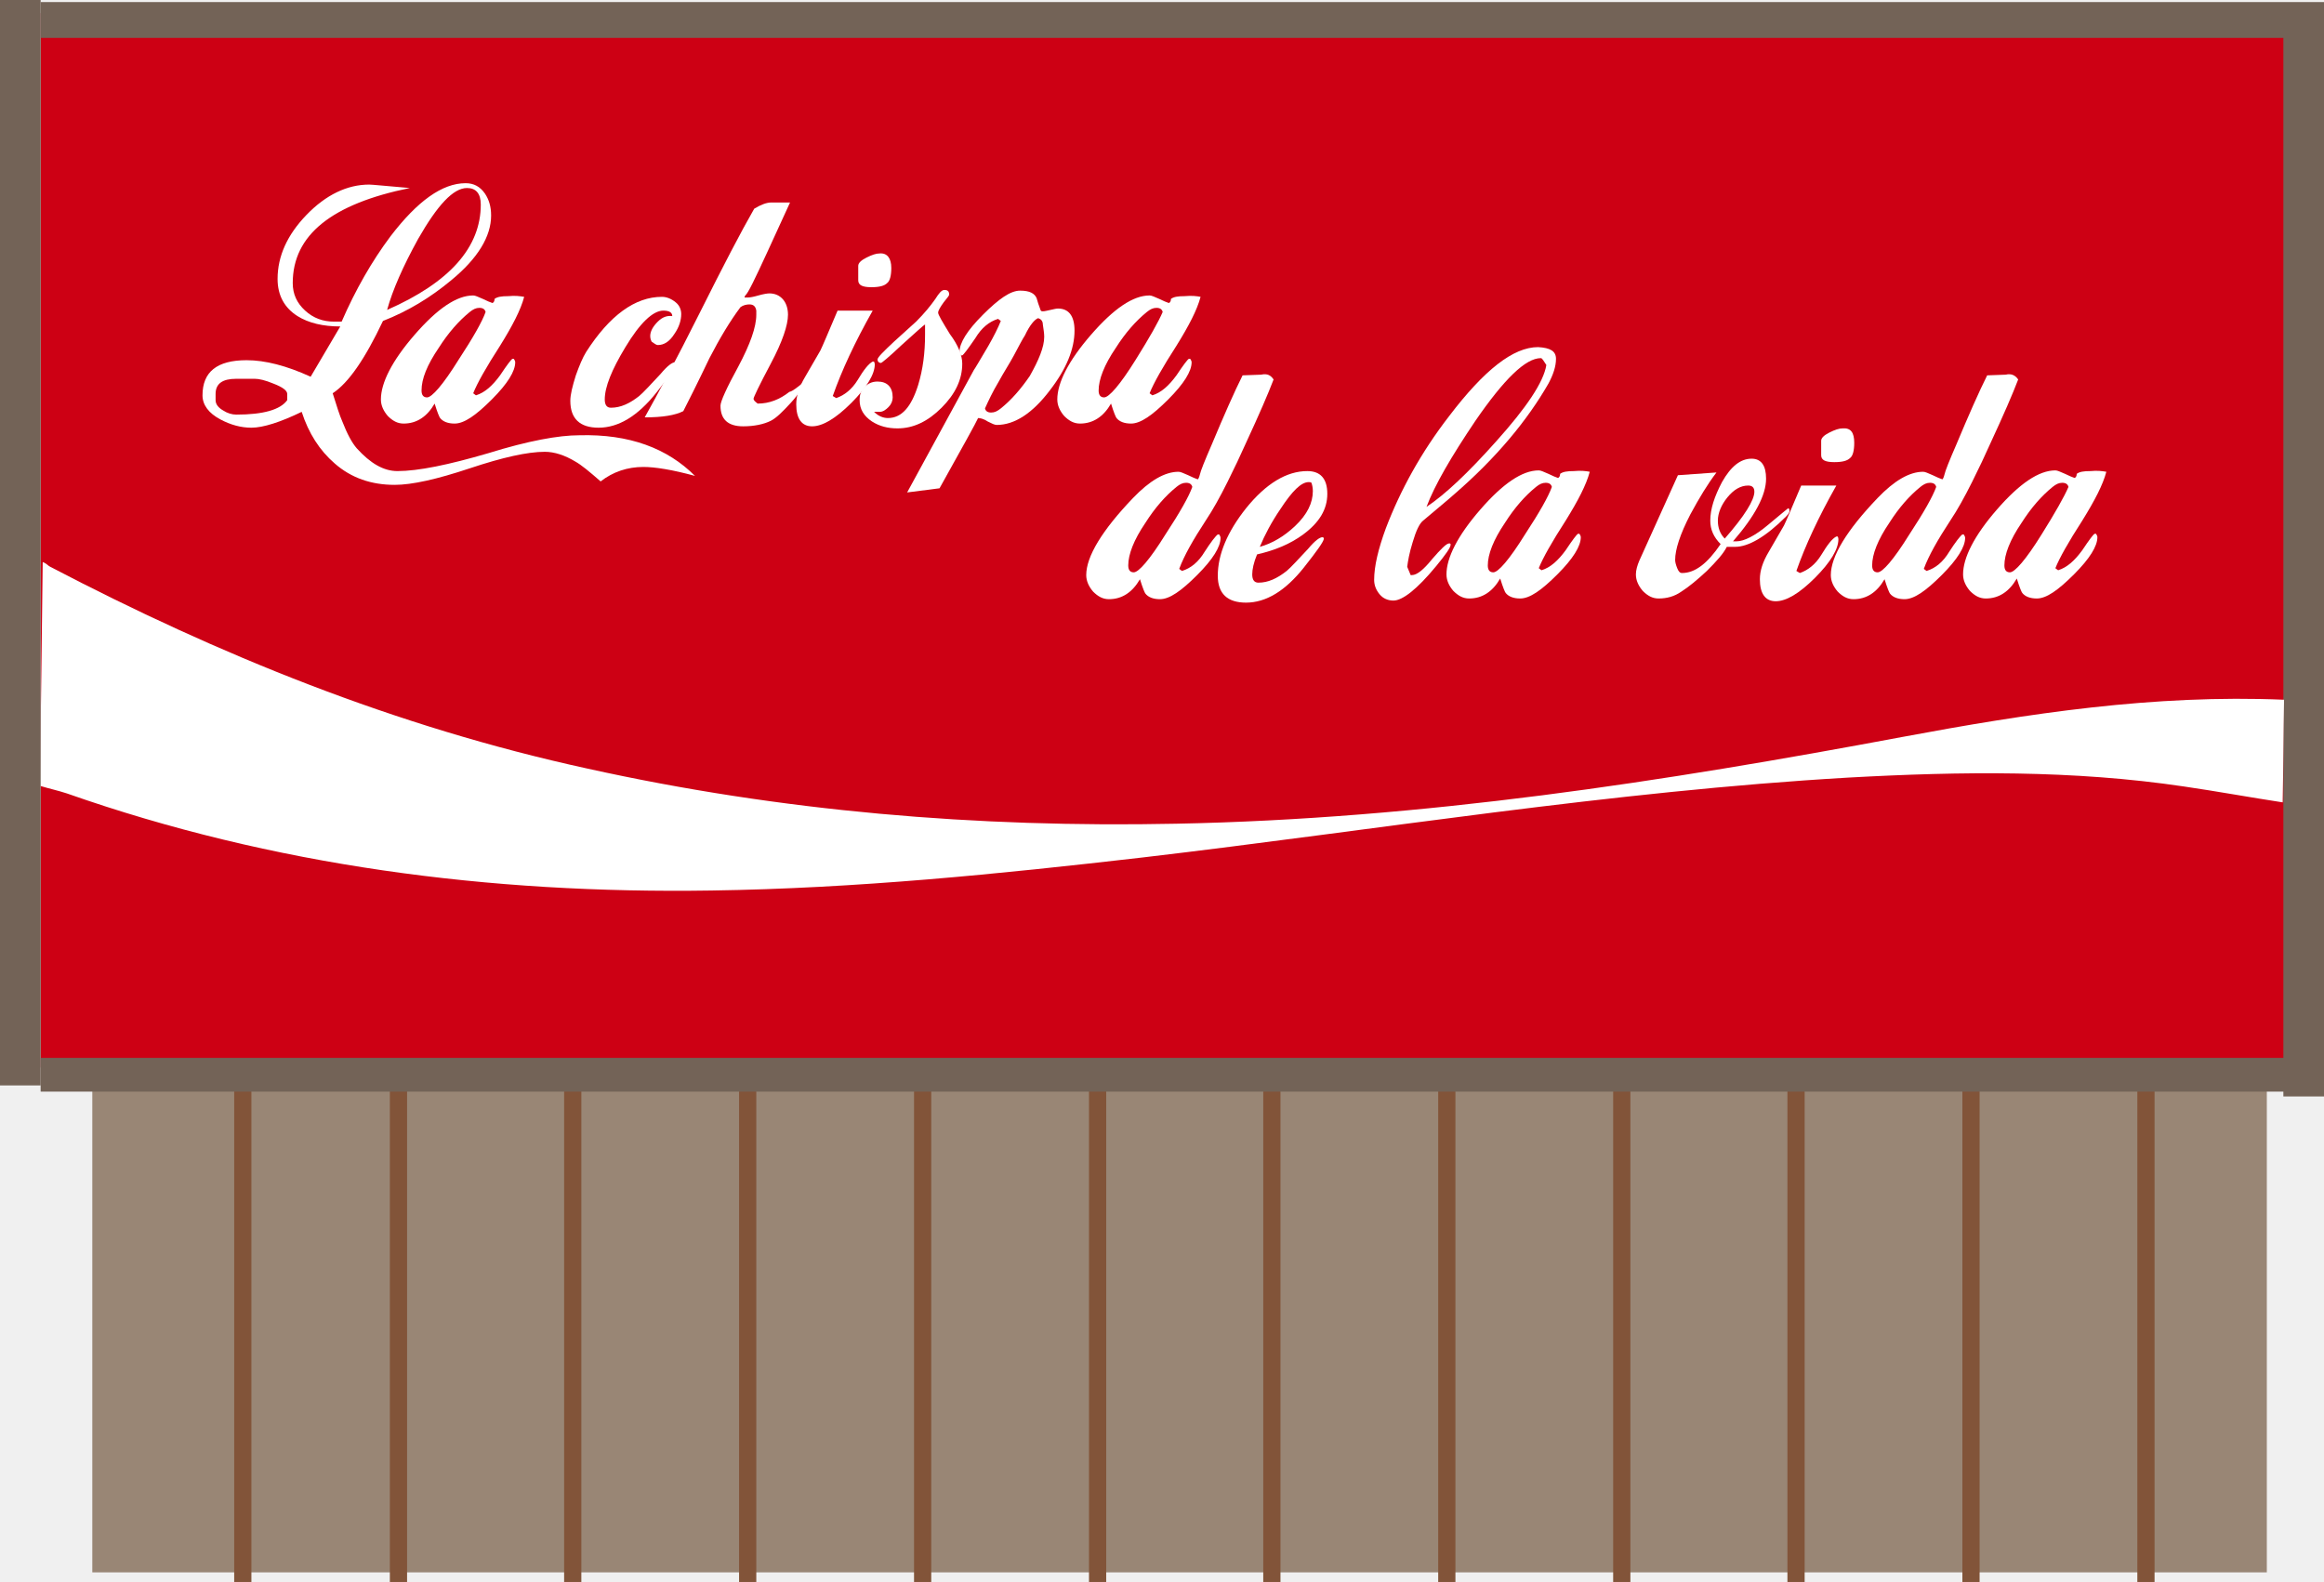
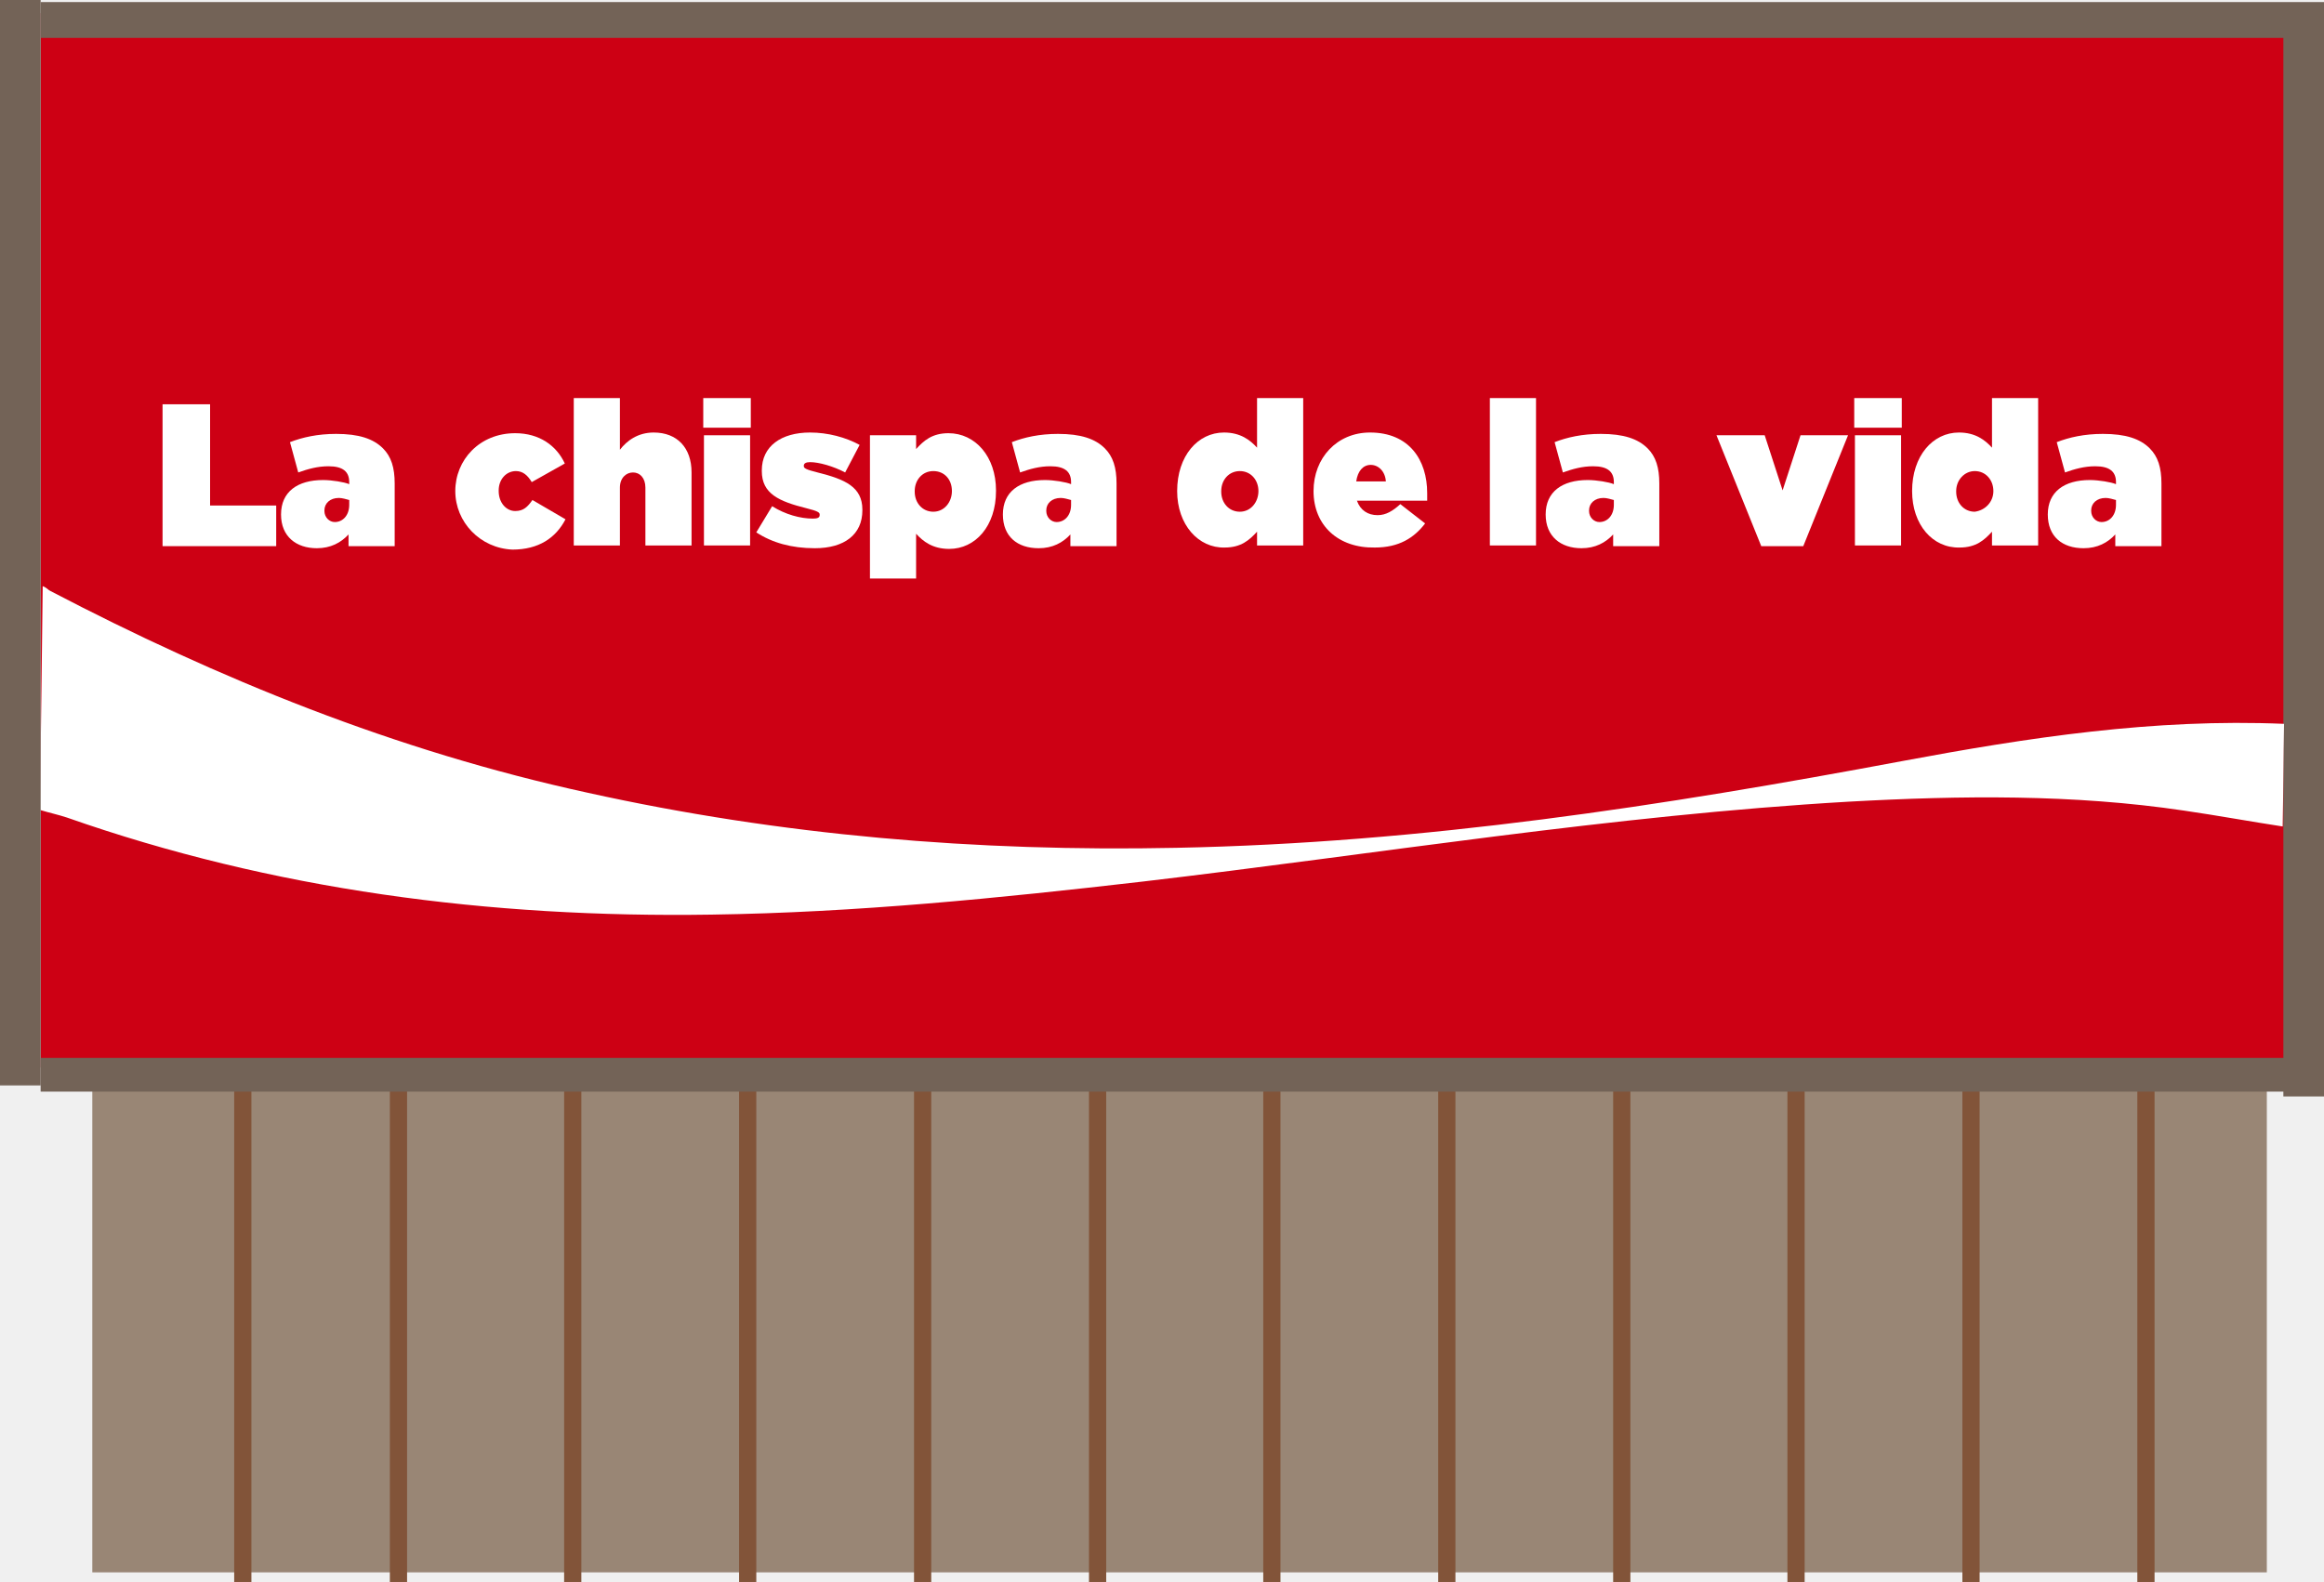
- <svg xmlns="http://www.w3.org/2000/svg" version="1.1" id="Layer_1" x="0px" y="0px" viewBox="0 0 337.4 229.6" enable-background="new 0 0 337.4 229.6" xml:space="preserve">
-   <rect x="13.4" y="73.2" fill="#998675" width="315.7" height="155.1" />
-   <rect x="56.6" y="62.6" fill="#825439" width="2.5" height="167.1" />
-   <rect x="34" y="62.6" fill="#825439" width="2.5" height="167.1" />
-   <rect x="81.9" y="62.6" fill="#825439" width="2.5" height="167.1" />
-   <rect x="107.3" y="62.6" fill="#825439" width="2.5" height="167.1" />
-   <rect x="132.7" y="62.6" fill="#825439" width="2.5" height="167.1" />
-   <rect x="158.1" y="62.6" fill="#825439" width="2.5" height="167.1" />
-   <rect x="183.4" y="62.6" fill="#825439" width="2.5" height="167.1" />
-   <rect x="208.8" y="62.6" fill="#825439" width="2.5" height="167.1" />
-   <rect x="234.2" y="62.6" fill="#825439" width="2.5" height="167.1" />
-   <rect x="259.5" y="62.6" fill="#825439" width="2.5" height="167.1" />
-   <rect x="284.9" y="62.6" fill="#825439" width="2.5" height="167.1" />
-   <rect x="310.3" y="62.6" fill="#825439" width="2.5" height="167.1" />
-   <rect x="5.9" y="1.9" fill="#CD0014" width="331.5" height="153.1" />
-   <rect x="5.9" y="153.6" fill="#736357" width="331.5" height="4.9" />
-   <rect x="5.9" y="0.3" fill="#736357" width="331.5" height="5.2" />
-   <rect x="331.5" y="1.6" fill="#736357" width="5.9" height="157.6" />
+ <svg xmlns="http://www.w3.org/2000/svg" version="1.1" id="Layer_1" x="0px" y="0px" viewBox="-310 166.4 337.4 229.6" style="enable-background:new -310 166.4 337.4 229.6;" xml:space="preserve">
+   <style type="text/css">
+ 	.st0{fill:#998675;}
+ 	.st1{fill:#825439;}
+ 	.st2{fill:#CD0014;}
+ 	.st3{fill:#736357;}
+ 	.st4{fill:#FFFFFF;}
+ </style>
+   <rect x="-296.6" y="239.6" class="st0" width="315.7" height="155.1" />
+   <rect x="-253.4" y="229" class="st1" width="2.5" height="167.1" />
+   <rect x="-276" y="229" class="st1" width="2.5" height="167.1" />
+   <rect x="-228.1" y="229" class="st1" width="2.5" height="167.1" />
+   <rect x="-202.7" y="229" class="st1" width="2.5" height="167.1" />
+   <rect x="-177.3" y="229" class="st1" width="2.5" height="167.1" />
+   <rect x="-151.9" y="229" class="st1" width="2.5" height="167.1" />
+   <rect x="-126.6" y="229" class="st1" width="2.5" height="167.1" />
+   <rect x="-101.2" y="229" class="st1" width="2.5" height="167.1" />
+   <rect x="-75.8" y="229" class="st1" width="2.5" height="167.1" />
+   <rect x="-50.5" y="229" class="st1" width="2.5" height="167.1" />
+   <rect x="-25.1" y="229" class="st1" width="2.5" height="167.1" />
+   <rect x="0.3" y="229" class="st1" width="2.5" height="167.1" />
+   <rect x="-304.1" y="168.3" class="st2" width="331.5" height="153.1" />
+   <rect x="-304.1" y="320" class="st3" width="331.5" height="4.9" />
+   <rect x="-304.1" y="166.7" class="st3" width="331.5" height="5.2" />
+   <rect x="21.5" y="168" class="st3" width="5.9" height="157.6" />
  <g>
-     <path fill="#FFFFFF" d="M276.2,107c-34.7,6.5-69.6,11.9-105.4,12.6c-29,0.6-57.5-1.8-85.5-8c-28-6.1-53.7-16.6-78-29.3   c-0.4-0.2-0.4-0.4-1.1-0.7l-0.4,32.5c1.3,0.4,2.7,0.7,3.9,1.1c29.9,10.5,61.3,14.6,93.6,14.1c21-0.3,41.8-2.4,62.6-4.8   c34.1-4,68-9.6,102.5-11.6c16.3-0.9,32.6-1.1,48.7,1.3c4.8,0.7,9.7,1.6,14.3,2.3c0.1-5,0.1-10,0.2-14.9   C312.7,100.8,294.4,103.6,276.2,107z" />
+     <path class="st4" d="M-33.8,276.9c-34.7,6.5-69.6,11.9-105.4,12.6c-29,0.6-57.5-1.8-85.5-8c-28-6.1-53.7-16.6-78-29.3   c-0.4-0.2-0.4-0.4-1.1-0.7l-0.4,32.5c1.3,0.4,2.7,0.7,3.9,1.1c29.9,10.5,61.3,14.6,93.6,14.1c21-0.3,41.8-2.4,62.6-4.8   c34.1-4,68-9.6,102.5-11.6c16.3-0.9,32.6-1.1,48.7,1.3c4.8,0.7,9.7,1.6,14.3,2.3c0.1-5,0.1-10,0.2-14.9   C2.7,270.7-15.6,273.5-33.8,276.9z" />
  </g>
+   <rect x="-310" y="166.4" class="st3" width="5.9" height="157.6" />
  <g>
-     <path fill="#FFFFFF" d="M100.9,69.1c-3.3-0.9-5.8-1.3-7.5-1.3c-2.3,0-4.4,0.7-6.2,2.1c-1.6-1.4-2.8-2.4-3.7-2.9   c-1.5-0.9-3-1.4-4.4-1.4c-2.5,0-6.1,0.8-10.9,2.4c-4.8,1.6-8.4,2.4-10.9,2.4c-3.4,0-6.3-1-8.7-3.1c-2.2-1.9-3.8-4.4-4.8-7.5   c-3.1,1.5-5.6,2.3-7.3,2.3c-1.5,0-3-0.4-4.5-1.2c-1.7-0.9-2.6-2.1-2.6-3.5c0-3.4,2.1-5.1,6.4-5.1c2.7,0,5.8,0.8,9.3,2.4l4.3-7.3   c-2.5,0-4.6-0.5-6.2-1.5c-1.9-1.2-2.9-3-2.9-5.4c0-3.3,1.4-6.4,4.2-9.3c2.8-2.9,5.9-4.4,9.1-4.4c0.4,0,2.4,0.2,5.9,0.5   c-11.3,2.3-17,6.8-17,13.8c0,1.6,0.6,2.9,1.8,4c1.2,1.1,2.6,1.6,4.2,1.6c0.2,0,0.6,0,1.1,0c2-4.6,4.4-8.8,7.1-12.4   c3.9-5.1,7.5-7.7,10.9-7.7c1.2,0,2.1,0.5,2.8,1.5c0.6,0.9,0.9,1.9,0.9,3.2c0,3-1.9,6.2-5.8,9.4c-3,2.5-6.3,4.5-9.9,5.9   c-2.6,5.5-5,9-7.3,10.5c0.6,1.9,1,3.2,1.4,4.1c0.7,1.8,1.4,3.1,2.1,3.9c2,2.2,3.9,3.3,5.9,3.3c3,0,7.4-0.9,13.2-2.6   c5.8-1.8,10.2-2.6,13.2-2.6C91.4,63,96.9,65.1,100.9,69.1z M41.7,58.1v-0.9c0-0.5-0.7-1-2-1.5C38.5,55.2,37.6,55,37,55h-2.7   c-2,0-3,0.7-3,2.2v0.9c0,0.6,0.4,1.1,1.1,1.5c0.6,0.4,1.3,0.6,1.9,0.6C38.2,60.2,40.7,59.5,41.7,58.1z M69.8,29.7   c0-1.6-0.7-2.4-2-2.4c-2,0-4.3,2.5-7.1,7.4c-2.2,4-3.7,7.4-4.5,10.3C65.3,41,69.8,35.9,69.8,29.7z" />
-     <path fill="#FFFFFF" d="M76.1,43.1c-0.5,1.9-1.7,4.2-3.5,7.1c-2,3.1-3.3,5.4-3.9,6.9l0.4,0.3c1.3-0.4,2.4-1.4,3.5-2.9   c1-1.5,1.6-2.3,1.8-2.4h0.2c0.1,0.2,0.2,0.3,0.2,0.5c0,1.3-1.1,3.1-3.4,5.4c-2.3,2.3-4,3.5-5.4,3.5c-1,0-1.7-0.3-2.1-0.8   c-0.1-0.1-0.4-0.8-0.8-2.1c-1.1,1.9-2.6,2.9-4.5,2.9c-0.9,0-1.6-0.4-2.3-1.1c-0.6-0.7-1-1.5-1-2.4c0-2.4,1.6-5.6,4.9-9.4   c3.3-3.8,6.1-5.7,8.5-5.7c0.3,0,0.7,0.2,1.4,0.5c0.6,0.3,1.1,0.5,1.4,0.6c0.2-0.1,0.3-0.3,0.3-0.6c0.4-0.3,1-0.4,2-0.4   C74.8,42.9,75.5,43,76.1,43.1z M70.5,45.3c-0.1-0.4-0.4-0.6-0.9-0.6c-0.5,0-0.9,0.2-1.4,0.6v0c-1.6,1.3-3.1,3-4.5,5.2   C62,53,61.2,55,61.2,56.7c0,0.7,0.3,1,0.8,1c0.7,0,2.3-1.8,4.6-5.5C68.7,49,70,46.7,70.5,45.3z" />
-     <path fill="#FFFFFF" d="M98.9,45.6c0,0.9-0.3,1.9-1,2.9c-0.7,1.1-1.5,1.6-2.4,1.6c-0.2,0-0.5-0.2-0.9-0.5c-0.2-0.4-0.2-0.7-0.2-0.8   c0-0.7,0.4-1.4,1.1-2.1c0.7-0.7,1.4-0.9,2.1-0.8c0-0.5-0.4-0.8-1.3-0.8c-1.5,0-3.4,1.8-5.5,5.3c-2,3.3-3,5.8-3,7.6   c0,0.8,0.3,1.2,0.9,1.2c1.4,0,2.7-0.6,4.1-1.7c0.6-0.5,1.6-1.6,3.1-3.2c1-1.2,1.7-1.7,2.1-1.7c0.1,0,0.2,0.1,0.2,0.2   c0,0.4-1,1.8-2.9,4.2c-2.7,3.4-5.5,5.1-8.4,5.1c-2.7,0-4.1-1.3-4.1-3.9c0-0.9,0.3-2.1,0.8-3.7c0.5-1.4,1-2.6,1.5-3.4   c3.4-5.3,7.1-8,11-8c0.7,0,1.4,0.3,2,0.8C98.6,44.3,98.9,44.9,98.9,45.6z" />
-     <path fill="#FFFFFF" d="M116.8,55.4c-0.2,0.7-0.8,1.8-2,3.1c-1.2,1.3-2.1,2.2-2.9,2.6c-1,0.5-2.4,0.8-4,0.8c-2.2,0-3.3-1-3.3-3   c0-0.6,0.9-2.6,2.6-5.7c1.7-3.2,2.6-5.7,2.6-7.5v-0.6l0,0c-0.1-0.6-0.4-0.9-1-0.9c-0.4,0-0.9,0.1-1.3,0.4c-1.5,2-3,4.5-4.5,7.4   c-0.4,0.8-1.6,3.4-3.8,7.7c-1.2,0.6-3,0.9-5.6,0.9c1.9-3.4,4.6-8.4,8-15.2c3.4-6.8,6-11.8,7.9-15.1c1-0.6,1.8-0.9,2.5-0.9   c0.1,0,1,0,2.7,0l-3.3,7.2c-1.8,3.9-2.8,6-3.2,6.3l-0.1,0.2l0,0.1h0.4c0.4,0,0.9-0.1,1.6-0.3c0.7-0.2,1.3-0.3,1.6-0.3   c0.8,0,1.5,0.3,2,0.9c0.5,0.6,0.7,1.4,0.7,2.2c0,1.5-0.8,3.9-2.5,7.1c-1.7,3.2-2.5,4.9-2.5,5.1c0,0.2,0.2,0.4,0.6,0.7   c1.7,0,3.2-0.6,4.6-1.7C115.1,56.8,115.8,56.2,116.8,55.4L116.8,55.4z" />
-     <path fill="#FFFFFF" d="M127,52.9c0,1.4-1.1,3.3-3.4,5.6c-2.3,2.3-4.2,3.4-5.7,3.4c-1.5,0-2.3-1.1-2.3-3.2c0-1.2,0.4-2.5,1.3-4   l2.2-3.8c0.3-0.6,1.1-2.5,2.5-5.8h5.1c-2.6,4.6-4.5,8.7-5.8,12.4l0.5,0.3c1.2-0.4,2.3-1.3,3.1-2.6c0.9-1.5,1.6-2.4,2.2-2.7h0.2   C126.9,52.6,127,52.7,127,52.9z M129.4,38.9c0,1.1-0.2,1.9-0.6,2.2c-0.4,0.4-1.1,0.6-2.3,0.6c-1.3,0-1.9-0.3-1.9-1v-2.1   c0-0.4,0.4-0.8,1.2-1.2c0.8-0.4,1.4-0.6,1.9-0.6C128.8,36.7,129.4,37.5,129.4,38.9z" />
-     <path fill="#FFFFFF" d="M139.7,52.8c0,2.3-1,4.4-3,6.4c-2,2-4.1,3-6.4,3c-1.4,0-2.6-0.3-3.7-1c-1.2-0.8-1.8-1.8-1.8-3.1   c0-0.8,0.2-1.4,0.7-1.9c0.5-0.5,1.1-0.8,1.9-0.8c1.4,0,2.2,0.8,2.2,2.3c0,0.5-0.2,1-0.6,1.4c-0.4,0.4-0.8,0.7-1.3,0.7   c-0.3,0-0.6,0-0.8,0c0.6,0.6,1.3,0.9,2,0.9c2,0,3.4-1.6,4.4-4.8c0.7-2.3,1-4.7,1-7.3v-1.5c-0.3,0.2-1.4,1.2-3.4,3   c-1.9,1.8-2.9,2.6-3,2.6c-0.3,0-0.5-0.2-0.5-0.5c0-0.3,0.8-1.1,2.4-2.6c1.1-1,2.1-1.9,3.2-2.9c1.2-1.2,2.1-2.3,2.8-3.3   c0.5-0.8,0.9-1.3,1.3-1.3c0.5,0,0.7,0.2,0.7,0.7c0,0.1-0.3,0.5-0.8,1.1c-0.5,0.7-0.8,1.2-0.8,1.5c0,0.3,0.6,1.3,1.7,3.1   C139.1,50.1,139.7,51.6,139.7,52.8z" />
-     <path fill="#FFFFFF" d="M156,48c0,2.7-1.2,5.6-3.6,8.7c-2.5,3.3-5.1,5-7.7,5c-0.3,0-0.7-0.2-1.3-0.5c-0.6-0.4-1.1-0.5-1.4-0.5   c-0.2,0.4-0.7,1.4-1.6,3l-4,7.2l-4.7,0.6l9.7-17.8c0.1-0.1,0.8-1.3,2.1-3.5c0.8-1.4,1.4-2.6,1.8-3.6l-0.4-0.3   c-1.3,0.4-2.4,1.3-3.3,2.8c-1.1,1.6-1.7,2.4-1.9,2.5h-0.2c-0.1-0.2-0.2-0.3-0.2-0.5c0-1.3,1.1-3.1,3.4-5.4c2.3-2.3,4-3.5,5.4-3.5   s2.1,0.4,2.4,1.1c0.1,0.4,0.3,1,0.6,1.8c0.1,0.1,0.2,0.1,0.3,0.1c0.3,0,0.6-0.1,1.1-0.2c0.5-0.1,0.8-0.2,1.1-0.2   C155.1,44.8,156,45.8,156,48z M151.6,48.9c0-0.5-0.1-1.1-0.2-1.8l0,0c0-0.5-0.3-0.8-0.7-0.9c-0.5,0.2-1.2,1-1.9,2.5   c-0.4,0.6-0.9,1.6-1.6,2.9c-0.7,1.3-1.5,2.5-2.2,3.8c-0.9,1.5-1.5,2.8-2,3.9c0.1,0.4,0.4,0.6,0.9,0.6c0.5,0,0.9-0.2,1.4-0.6v0   c1.5-1.2,2.9-2.8,4.2-4.7C150.8,52.3,151.6,50.4,151.6,48.9z" />
-     <path fill="#FFFFFF" d="M174.3,43.1c-0.5,1.9-1.7,4.2-3.5,7.1c-2,3.1-3.3,5.4-3.9,6.9l0.4,0.3c1.3-0.4,2.4-1.4,3.5-2.9   c1-1.5,1.6-2.3,1.8-2.4h0.2c0.1,0.2,0.2,0.3,0.2,0.5c0,1.3-1.1,3.1-3.4,5.4c-2.3,2.3-4,3.5-5.4,3.5c-1,0-1.7-0.3-2.1-0.8   c-0.1-0.1-0.4-0.8-0.8-2.1c-1.1,1.9-2.6,2.9-4.5,2.9c-0.9,0-1.6-0.4-2.3-1.1c-0.6-0.7-1-1.5-1-2.4c0-2.4,1.6-5.6,4.9-9.4   c3.3-3.8,6.1-5.7,8.5-5.7c0.3,0,0.7,0.2,1.4,0.5c0.6,0.3,1.1,0.5,1.4,0.6c0.2-0.1,0.3-0.3,0.3-0.6c0.4-0.3,1-0.4,2-0.4   C173,42.9,173.8,43,174.3,43.1z M168.8,45.3c-0.1-0.4-0.4-0.6-0.9-0.6c-0.5,0-0.9,0.2-1.4,0.6v0c-1.6,1.3-3.1,3-4.5,5.2   c-1.7,2.5-2.5,4.6-2.5,6.2c0,0.7,0.3,1,0.8,1c0.7,0,2.3-1.8,4.6-5.5C166.9,49,168.2,46.7,168.8,45.3z" />
-     <path fill="#FFFFFF" d="M184.9,55.1c-0.8,2.1-2.1,5.1-4,9.2c-0.8,1.8-1.7,3.7-2.7,5.7c-1.1,2.2-2.1,4-3.1,5.5   c-1.9,2.9-3.2,5.2-3.9,7.1l0.4,0.3c1.3-0.4,2.4-1.3,3.3-2.8c0.9-1.4,1.6-2.3,1.9-2.5h0.2c0.1,0.2,0.2,0.3,0.2,0.5   c0,1.3-1.1,3.1-3.4,5.4c-2.3,2.3-4,3.5-5.4,3.5c-1,0-1.7-0.3-2.1-0.8c-0.1-0.1-0.4-0.8-0.8-2.1c-1.1,1.9-2.6,2.9-4.5,2.9   c-0.9,0-1.6-0.4-2.3-1.1c-0.6-0.7-1-1.5-1-2.4c0-2.7,2.3-6.5,6.8-11.2c2.4-2.5,4.6-3.8,6.6-3.8c0.3,0,0.7,0.2,1.4,0.5   c0.6,0.3,1.1,0.5,1.4,0.6c0.1-0.1,0.2-0.3,0.3-0.7c0.1-0.5,0.7-2,1.7-4.3c1.8-4.3,3.3-7.7,4.5-10.1l2.7-0.1   C184,54.2,184.5,54.5,184.9,55.1z M173.1,70.7c-0.1-0.4-0.4-0.6-0.9-0.6c-0.5,0-0.9,0.2-1.4,0.6v0c-1.6,1.3-3.1,3-4.5,5.2   c-1.7,2.5-2.5,4.6-2.5,6.2c0,0.7,0.3,1,0.8,1c0.7,0,2.3-1.8,4.6-5.5C171.3,74.4,172.6,72.1,173.1,70.7z" />
-     <path fill="#FFFFFF" d="M192.7,71.7c0,2.3-1.2,4.2-3.5,5.9c-1.9,1.4-4.1,2.3-6.7,2.9c-0.5,1.2-0.7,2.2-0.7,2.9   c0,0.8,0.3,1.2,0.9,1.2c1.4,0,2.7-0.6,4.1-1.7c0.6-0.5,1.6-1.6,3.1-3.2c1-1.2,1.7-1.7,2.1-1.7c0.1,0,0.2,0.1,0.2,0.2   c0,0.4-1,1.8-2.9,4.2c-2.7,3.4-5.5,5.1-8.4,5.1c-2.7,0-4.1-1.3-4.1-3.9c0-3.1,1.4-6.4,4.1-9.8c2.9-3.6,5.9-5.4,8.9-5.4   C191.7,68.4,192.7,69.5,192.7,71.7z M190.6,71.3c0-0.5-0.1-0.9-0.2-1.2c-0.1-0.1-0.3-0.1-0.4-0.1c-1.1,0-2.4,1.3-4.1,3.9   c-1.3,1.9-2.3,3.8-3,5.5c1.8-0.5,3.5-1.5,5.1-3C189.8,74.7,190.6,73,190.6,71.3z" />
-     <path fill="#FFFFFF" d="M225.9,52.1c0,1.1-0.4,2.3-1.1,3.6c-3.1,5.4-7.6,10.8-13.6,16c-1,0.9-2.6,2.2-4.6,3.9   c-0.5,0.4-1,1.4-1.5,3.1c-0.5,1.6-0.7,2.8-0.8,3.6l0.5,1.2c0.1,0,0.2,0,0.2,0c0.7,0,1.7-0.8,2.9-2.3c1.3-1.5,2.1-2.3,2.5-2.3   c0.2,0,0.2,0.1,0.2,0.2c0,0.4-0.7,1.4-2.1,3.1c-2.8,3.4-4.9,5-6.2,5c-0.8,0-1.5-0.3-2-0.9c-0.5-0.6-0.8-1.3-0.8-2.1   c0-2,0.6-4.5,1.7-7.5c2.1-5.5,5.1-11,9.2-16.3c5.1-6.7,9.3-10,12.9-10C225.1,50.5,225.9,51,225.9,52.1z M224.5,53   c-0.4-0.6-0.6-1-0.8-1c-2.2,0-5.3,3-9.5,9.1c-3.5,5.2-5.9,9.3-7.1,12.5c2.7-1.8,6-4.9,10.1-9.5C221.6,59.2,224.1,55.5,224.5,53z" />
-     <path fill="#FFFFFF" d="M230.8,68.5c-0.5,1.9-1.7,4.2-3.5,7.1c-2,3.1-3.3,5.4-3.9,6.9l0.4,0.3c1.3-0.4,2.4-1.4,3.5-2.9   c1-1.5,1.6-2.3,1.8-2.4h0.2c0.1,0.2,0.2,0.3,0.2,0.5c0,1.3-1.1,3.1-3.4,5.4c-2.3,2.3-4,3.5-5.4,3.5c-1,0-1.7-0.3-2.1-0.8   c-0.1-0.1-0.4-0.8-0.8-2.1c-1.1,1.9-2.6,2.9-4.5,2.9c-0.9,0-1.6-0.4-2.3-1.1c-0.6-0.7-1-1.5-1-2.4c0-2.4,1.6-5.6,4.9-9.4   c3.3-3.8,6.1-5.7,8.5-5.7c0.3,0,0.7,0.2,1.4,0.5c0.6,0.3,1.1,0.5,1.4,0.6c0.2-0.1,0.3-0.3,0.3-0.6c0.4-0.3,1-0.4,2-0.4   C229.5,68.3,230.3,68.4,230.8,68.5z M225.3,70.7c-0.1-0.4-0.4-0.6-0.9-0.6c-0.5,0-0.9,0.2-1.4,0.6v0c-1.6,1.3-3.1,3-4.5,5.2   c-1.7,2.5-2.5,4.6-2.5,6.2c0,0.7,0.3,1,0.8,1c0.7,0,2.3-1.8,4.6-5.5C223.5,74.4,224.8,72.1,225.3,70.7z" />
-     <path fill="#FFFFFF" d="M259.8,74.2c0,0.2-0.2,0.5-0.5,0.8c-3,3-5.5,4.4-7.4,4.4c-0.4,0-0.8,0-1.2,0c-0.5,1-1.5,2.1-2.9,3.5   c-1.4,1.3-2.6,2.3-3.7,3c-1,0.7-2.1,1-3.3,1c-0.9,0-1.6-0.4-2.3-1.1c-0.6-0.7-1-1.5-1-2.4c0-0.6,0.2-1.3,0.5-2l5.6-12.4l5.6-0.4   c-1.3,1.7-2.5,3.7-3.8,6.1c-1.5,2.9-2.2,5.1-2.2,6.6c0,0.3,0.1,0.7,0.3,1.2c0.2,0.5,0.4,0.7,0.7,0.7c1.9,0,3.7-1.4,5.6-4.2   c-1-1-1.5-2.1-1.5-3.4c0-1.7,0.6-3.5,1.7-5.6c1.3-2.3,2.7-3.4,4.3-3.4c1.4,0,2.1,1,2.1,2.9c0,2.4-1.6,5.4-4.8,9.1h0.5   c1.1,0,2.7-0.8,4.6-2.4c1.9-1.6,2.9-2.4,2.9-2.4C259.7,73.8,259.8,73.9,259.8,74.2z M254.7,71.4c0-0.6-0.3-0.9-0.9-0.9   c-1.1,0-2.1,0.6-3,1.7c-0.9,1.1-1.4,2.3-1.4,3.4c0,1,0.3,1.9,1,2.6C253.3,74.9,254.7,72.6,254.7,71.4z" />
-     <path fill="#FFFFFF" d="M266.9,78.3c0,1.4-1.1,3.3-3.4,5.6c-2.3,2.3-4.2,3.4-5.7,3.4c-1.5,0-2.3-1.1-2.3-3.2c0-1.2,0.4-2.5,1.3-4   l2.2-3.8c0.3-0.6,1.1-2.5,2.5-5.8h5.1c-2.6,4.6-4.5,8.7-5.8,12.4l0.5,0.3c1.2-0.4,2.3-1.3,3.1-2.6c0.9-1.5,1.6-2.4,2.2-2.7h0.2   C266.8,77.9,266.9,78.1,266.9,78.3z M269.2,64.3c0,1.1-0.2,1.9-0.6,2.2c-0.4,0.4-1.1,0.6-2.3,0.6c-1.3,0-1.9-0.3-1.9-1V64   c0-0.4,0.4-0.8,1.2-1.2c0.8-0.4,1.4-0.6,1.9-0.6C268.7,62.1,269.2,62.8,269.2,64.3z" />
-     <path fill="#FFFFFF" d="M293,55.1c-0.8,2.1-2.1,5.1-4,9.2c-0.8,1.8-1.7,3.7-2.7,5.7c-1.1,2.2-2.1,4-3.1,5.5   c-1.9,2.9-3.2,5.2-3.9,7.1l0.4,0.3c1.3-0.4,2.4-1.3,3.3-2.8c0.9-1.4,1.6-2.3,1.9-2.5h0.2c0.1,0.2,0.2,0.3,0.2,0.5   c0,1.3-1.1,3.1-3.4,5.4c-2.3,2.3-4,3.5-5.4,3.5c-1,0-1.7-0.3-2.1-0.8c-0.1-0.1-0.4-0.8-0.8-2.1c-1.1,1.9-2.6,2.9-4.5,2.9   c-0.9,0-1.6-0.4-2.3-1.1c-0.6-0.7-1-1.5-1-2.4c0-2.7,2.3-6.5,6.8-11.2c2.4-2.5,4.6-3.8,6.6-3.8c0.3,0,0.7,0.2,1.4,0.5   c0.6,0.3,1.1,0.5,1.4,0.6c0.1-0.1,0.2-0.3,0.3-0.7c0.1-0.5,0.7-2,1.7-4.3c1.8-4.3,3.3-7.7,4.5-10.1l2.7-0.1   C292,54.2,292.6,54.5,293,55.1z M281.1,70.7c-0.1-0.4-0.4-0.6-0.9-0.6c-0.5,0-0.9,0.2-1.4,0.6v0c-1.6,1.3-3.1,3-4.5,5.2   c-1.7,2.5-2.5,4.6-2.5,6.2c0,0.7,0.3,1,0.8,1c0.7,0,2.3-1.8,4.6-5.5C279.3,74.4,280.6,72.1,281.1,70.7z" />
-     <path fill="#FFFFFF" d="M305.8,68.5c-0.5,1.9-1.7,4.2-3.5,7.1c-2,3.1-3.3,5.4-3.9,6.9l0.4,0.3c1.3-0.4,2.4-1.4,3.5-2.9   c1-1.5,1.6-2.3,1.8-2.4h0.2c0.1,0.2,0.2,0.3,0.2,0.5c0,1.3-1.1,3.1-3.4,5.4c-2.3,2.3-4,3.5-5.4,3.5c-1,0-1.7-0.3-2.1-0.8   c-0.1-0.1-0.4-0.8-0.8-2.1c-1.1,1.9-2.6,2.9-4.5,2.9c-0.9,0-1.6-0.4-2.3-1.1c-0.6-0.7-1-1.5-1-2.4c0-2.4,1.6-5.6,4.9-9.4   c3.3-3.8,6.1-5.7,8.5-5.7c0.3,0,0.7,0.2,1.4,0.5c0.6,0.3,1.1,0.5,1.4,0.6c0.2-0.1,0.3-0.3,0.3-0.6c0.4-0.3,1-0.4,2-0.4   C304.5,68.3,305.2,68.4,305.8,68.5z M300.3,70.7c-0.1-0.4-0.4-0.6-0.9-0.6c-0.5,0-0.9,0.2-1.4,0.6v0c-1.6,1.3-3.1,3-4.5,5.2   c-1.7,2.5-2.5,4.6-2.5,6.2c0,0.7,0.3,1,0.8,1c0.7,0,2.3-1.8,4.6-5.5C298.4,74.4,299.7,72.1,300.3,70.7z" />
+     <path class="st4" d="M-286.4,225.1h6.9v14.7h9.6v5.9h-16.5V225.1z" />
+     <path class="st4" d="M-269.2,241.1L-269.2,241.1c0-3.3,2.4-5,6.1-5c1.3,0,3.1,0.3,3.8,0.6v-0.3c0-1.5-0.9-2.3-3-2.3   c-1.6,0-3,0.4-4.4,0.9l-1.2-4.4c1.8-0.7,4-1.2,6.7-1.2c3.3,0,5.4,0.7,6.8,2.1c1.2,1.2,1.7,2.8,1.7,5.1v9.1h-6.7V244   c-1.1,1.2-2.6,2-4.6,2C-267,246-269.2,244.3-269.2,241.1z M-259.3,239.7V239c-0.4-0.1-1-0.3-1.5-0.3c-1.3,0-2.1,0.8-2.1,1.8v0.1   c0,0.9,0.7,1.6,1.5,1.6C-260.2,242.2-259.3,241.2-259.3,239.7z" />
+     <path class="st4" d="M-243.9,237.7L-243.9,237.7c0-4.5,3.5-8.4,8.7-8.4c3.5,0,6,1.8,7.2,4.4l-4.8,2.7c-0.6-1-1.3-1.6-2.3-1.6   c-1.4,0-2.5,1.2-2.5,2.8v0.1c0,1.7,1.1,2.9,2.4,2.9c1.2,0,1.8-0.6,2.5-1.6l4.8,2.8c-1.4,2.7-3.9,4.4-7.7,4.4   C-240.3,246-243.9,242.2-243.9,237.7z" />
+     <path class="st4" d="M-226.7,224.2h6.7v7.5c1-1.3,2.6-2.5,4.9-2.5c3.4,0,5.5,2.2,5.5,5.8v10.6h-6.7v-8.4c0-1.4-0.8-2.2-1.8-2.2   c-1,0-1.9,0.8-1.9,2.2v8.4h-6.7V224.2z" />
+     <path class="st4" d="M-207.9,224.2h6.9v4.3h-6.9V224.2z M-207.8,229.6h6.7v16h-6.7V229.6z" />
+     <path class="st4" d="M-200.2,243.7l2.3-3.8c1.9,1.2,4.1,1.8,5.9,1.8c0.6,0,1-0.1,1-0.5v-0.1c0-0.3-0.3-0.5-1.9-0.9   c-4-1-6.5-2.1-6.5-5.4v-0.1c0-3.5,2.8-5.5,7-5.5c2.6,0,5.2,0.7,7.2,1.8l-2.1,4c-1.7-0.9-3.8-1.5-5.1-1.5c-0.6,0-0.9,0.2-0.9,0.5   v0.1c0,0.3,0.4,0.5,2,0.9c4,1,6.5,2.1,6.5,5.4v0.1c0,3.5-2.6,5.5-6.9,5.5C-195.1,246-197.9,245.2-200.2,243.7z" />
+     <path class="st4" d="M-183.7,229.6h6.7v2c1.1-1.2,2.3-2.3,4.7-2.3c3.9,0,6.9,3.4,6.9,8.3v0.1c0,5.1-3,8.4-6.8,8.4   c-2.4,0-3.8-1.1-4.8-2.2v6.5h-6.7V229.6z M-171.8,237.7L-171.8,237.7c0-1.7-1.1-2.9-2.7-2.9s-2.7,1.3-2.7,2.9v0.1   c0,1.6,1.1,2.9,2.7,2.9S-171.8,239.3-171.8,237.7z" />
+     <path class="st4" d="M-164.4,241.1L-164.4,241.1c0-3.3,2.4-5,6.1-5c1.3,0,3.1,0.3,3.8,0.6v-0.3c0-1.5-0.9-2.3-3-2.3   c-1.6,0-3,0.4-4.4,0.9l-1.2-4.4c1.8-0.7,4-1.2,6.7-1.2c3.3,0,5.4,0.7,6.8,2.1c1.2,1.2,1.7,2.8,1.7,5.1v9.1h-6.7V244   c-1.1,1.2-2.6,2-4.6,2C-162.3,246-164.4,244.3-164.4,241.1z M-154.5,239.7V239c-0.4-0.1-1-0.3-1.5-0.3c-1.3,0-2.1,0.8-2.1,1.8v0.1   c0,0.9,0.7,1.6,1.5,1.6C-155.4,242.2-154.5,241.2-154.5,239.7z" />
+     <path class="st4" d="M-139.1,237.7L-139.1,237.7c0-5.1,3-8.5,6.8-8.5c2.4,0,3.8,1.1,4.8,2.2v-7.2h6.7v21.4h-6.7v-2   c-1.1,1.2-2.3,2.3-4.7,2.3C-136,246-139.1,242.6-139.1,237.7z M-127.3,237.7L-127.3,237.7c0-1.6-1.1-2.9-2.7-2.9s-2.7,1.3-2.7,2.9   v0.1c0,1.6,1.1,2.9,2.7,2.9S-127.3,239.3-127.3,237.7z" />
+     <path class="st4" d="M-119.3,237.7L-119.3,237.7c0-4.8,3.4-8.5,8.2-8.5c5.7,0,8.3,4,8.3,8.8c0,0.4,0,0.8,0,1.1H-113   c0.5,1.4,1.6,2.1,3,2.1c1.2,0,2.2-0.6,3.3-1.6l3.6,2.8c-1.6,2.1-3.8,3.5-7.3,3.5C-115.7,246-119.3,242.7-119.3,237.7z    M-108.8,236.3c-0.1-1.5-1.1-2.4-2.2-2.4c-1.1,0-1.9,0.9-2.1,2.4H-108.8z" />
+     <path class="st4" d="M-93.7,224.2h6.7v21.4h-6.7V224.2z" />
+     <path class="st4" d="M-85.6,241.1L-85.6,241.1c0-3.3,2.4-5,6.1-5c1.3,0,3.1,0.3,3.8,0.6v-0.3c0-1.5-0.9-2.3-3-2.3   c-1.6,0-3,0.4-4.4,0.9l-1.2-4.4c1.8-0.7,4-1.2,6.7-1.2c3.3,0,5.4,0.7,6.8,2.1c1.2,1.2,1.7,2.8,1.7,5.1v9.1h-6.7V244   c-1.1,1.2-2.6,2-4.6,2C-83.4,246-85.6,244.3-85.6,241.1z M-75.7,239.7V239c-0.4-0.1-1-0.3-1.5-0.3c-1.3,0-2.1,0.8-2.1,1.8v0.1   c0,0.9,0.7,1.6,1.5,1.6C-76.6,242.2-75.7,241.2-75.7,239.7z" />
+     <path class="st4" d="M-60.8,229.6h7l2.6,8l2.6-8h6.9l-6.5,16.1h-6.1L-60.8,229.6z" />
+     <path class="st4" d="M-40.8,224.2h6.9v4.3h-6.9V224.2z M-40.7,229.6h6.7v16h-6.7V229.6z" />
+     <path class="st4" d="M-32.4,237.7L-32.4,237.7c0-5.1,3-8.5,6.8-8.5c2.4,0,3.8,1.1,4.8,2.2v-7.2h6.7v21.4h-6.7v-2   c-1.1,1.2-2.3,2.3-4.7,2.3C-29.4,246-32.4,242.6-32.4,237.7z M-20.6,237.7L-20.6,237.7c0-1.6-1.1-2.9-2.7-2.9   c-1.5,0-2.7,1.3-2.7,2.9v0.1c0,1.6,1.1,2.9,2.7,2.9C-21.8,240.5-20.6,239.3-20.6,237.7z" />
+     <path class="st4" d="M-12.7,241.1L-12.7,241.1c0-3.3,2.4-5,6.1-5c1.3,0,3.1,0.3,3.8,0.6v-0.3c0-1.5-0.9-2.3-3-2.3   c-1.6,0-3,0.4-4.4,0.9l-1.2-4.4c1.8-0.7,4-1.2,6.7-1.2c3.3,0,5.4,0.7,6.8,2.1c1.2,1.2,1.7,2.8,1.7,5.1v9.1h-6.7V244   c-1.1,1.2-2.6,2-4.6,2C-10.6,246-12.7,244.3-12.7,241.1z M-2.8,239.7V239c-0.4-0.1-1-0.3-1.5-0.3c-1.3,0-2.1,0.8-2.1,1.8v0.1   c0,0.9,0.7,1.6,1.5,1.6C-3.7,242.2-2.8,241.2-2.8,239.7z" />
  </g>
-   <rect x="0" y="0" fill="#736357" width="5.9" height="157.6" />
</svg>
